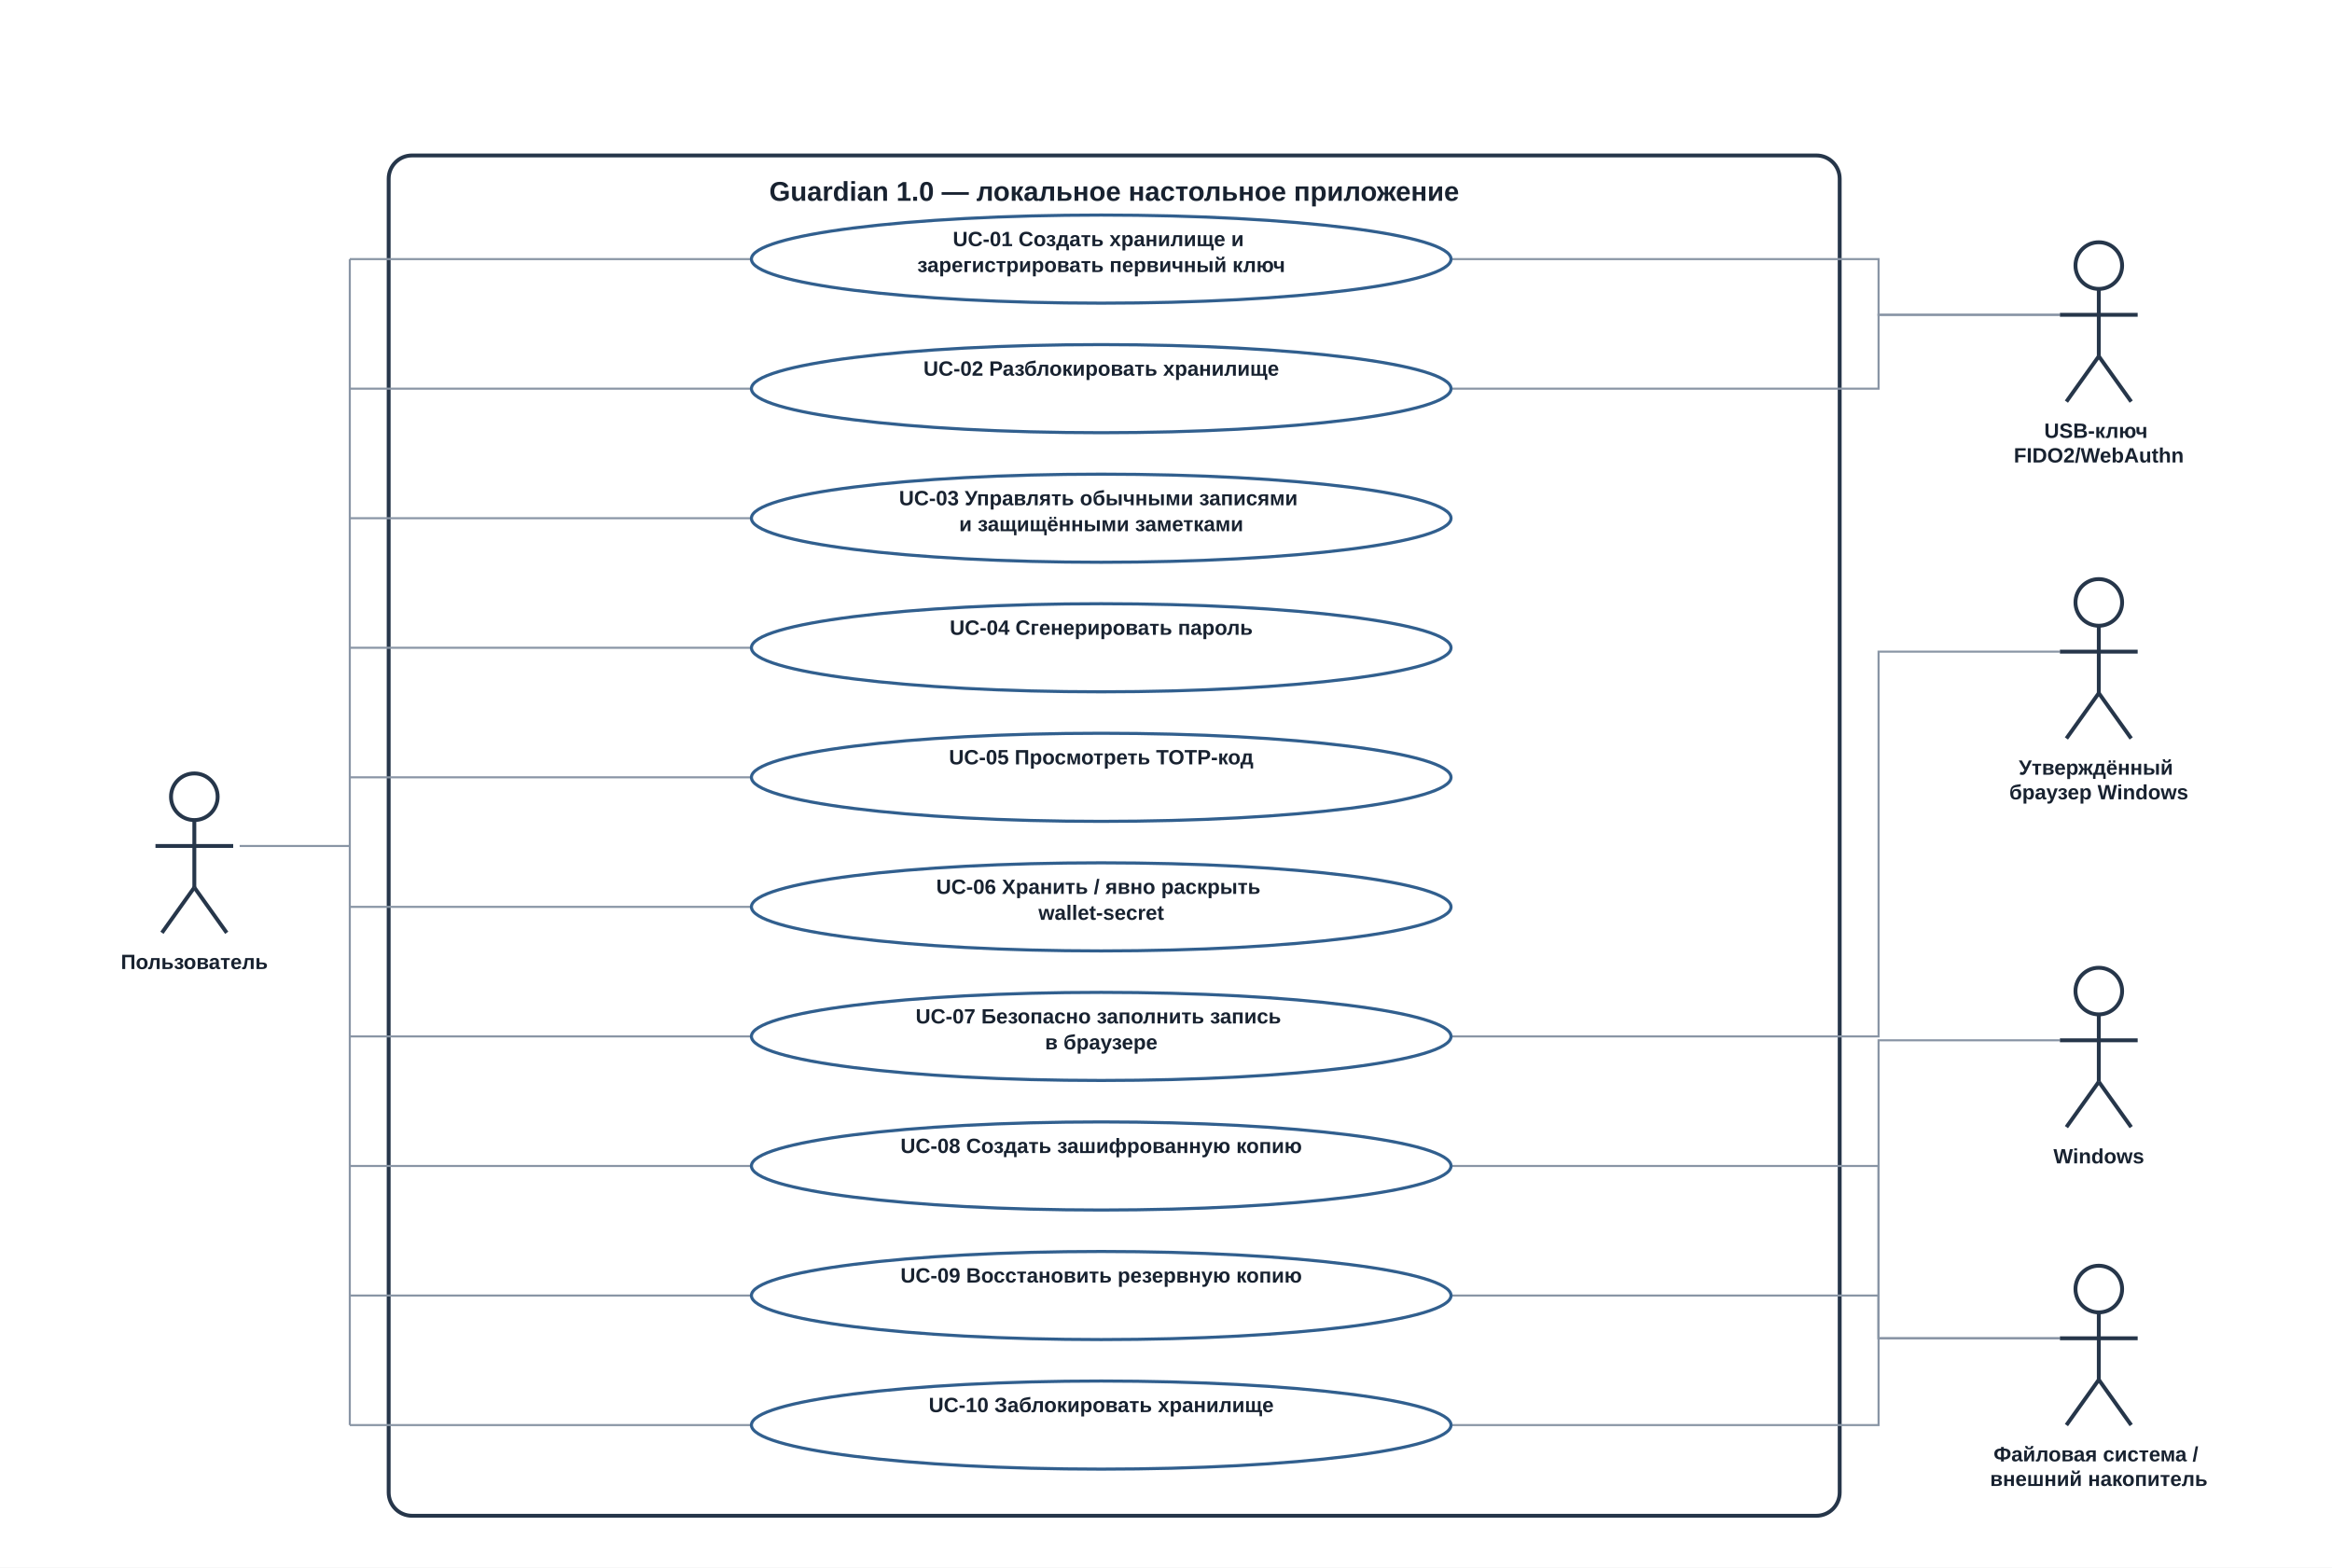
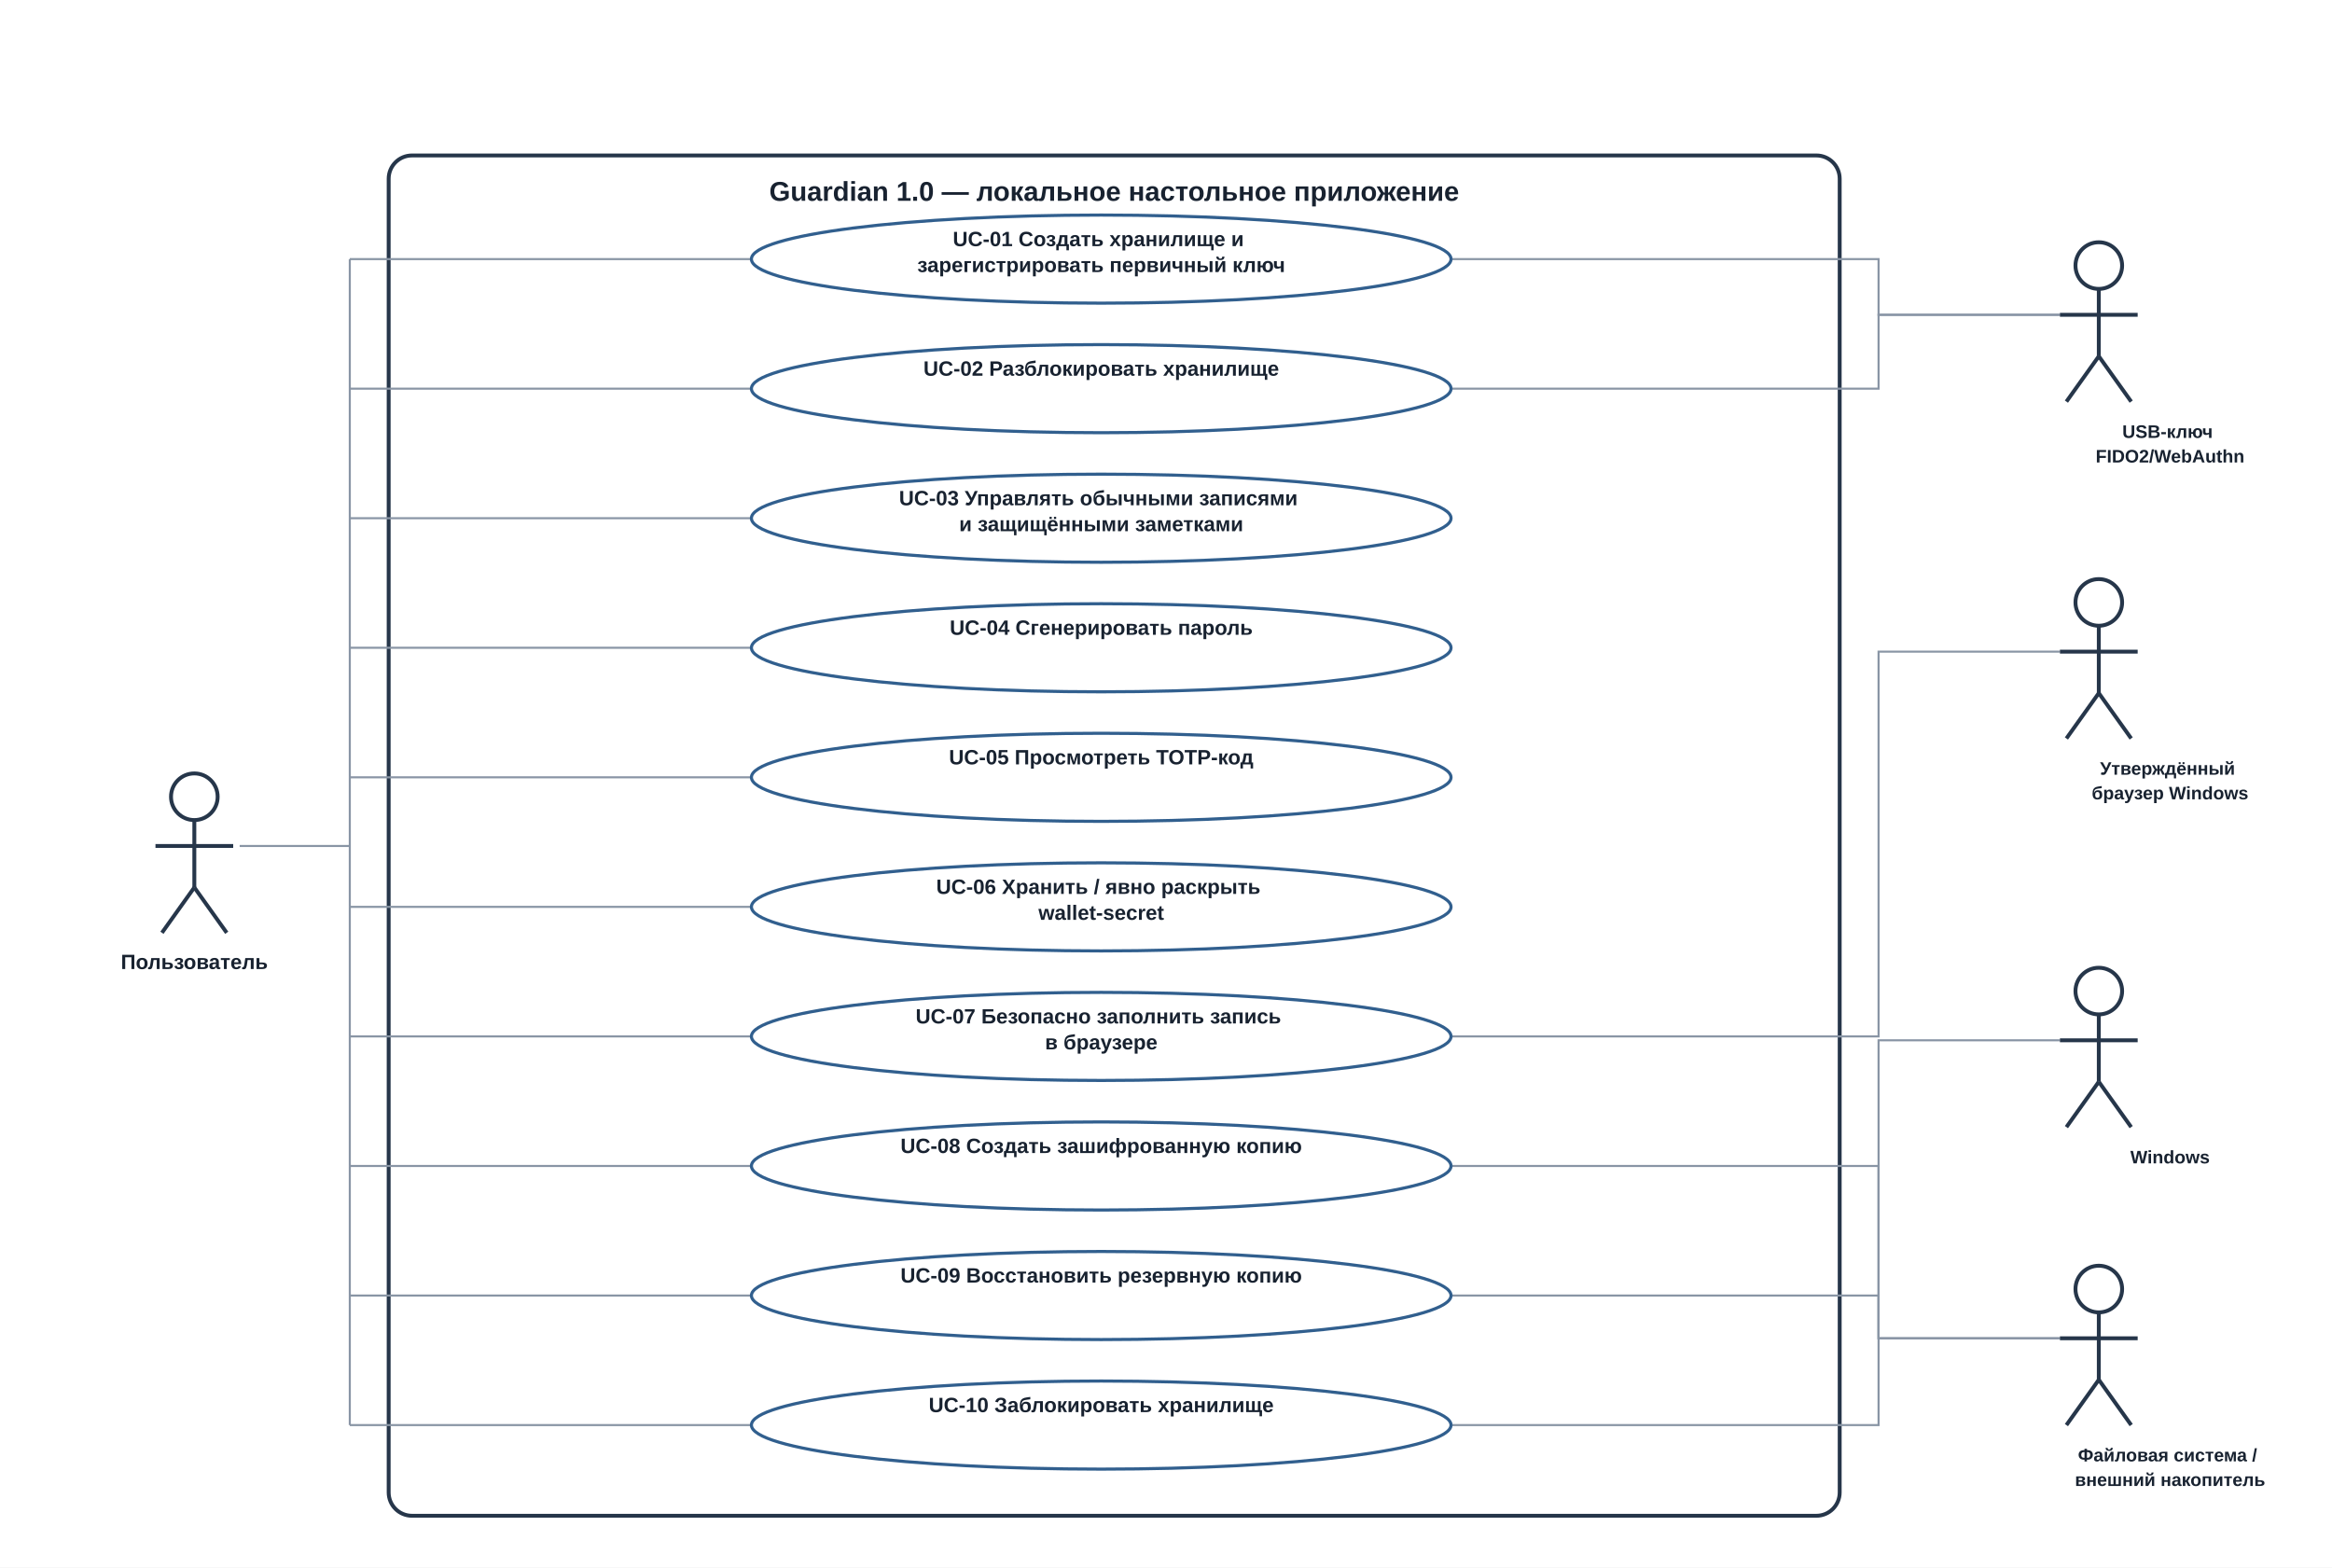
<svg xmlns="http://www.w3.org/2000/svg" width="1800" height="1210" viewBox="0 0 1800 1210">
  <defs>
    <marker id="arrow" markerWidth="10" markerHeight="8" refX="9" refY="4" orient="auto">
      <path d="M0,0 L10,4 L0,8 z" fill="#26364a" />
    </marker>
    <marker id="openArrow" markerWidth="12" markerHeight="10" refX="11" refY="5" orient="auto">
      <path d="M1,1 L11,5 L1,9" fill="none" stroke="#48576a" stroke-width="1.5" />
    </marker>
    <style>
    text { font-family: Arial, 'DejaVu Sans', sans-serif; fill: #182230; }
    .subtitle { font-size: 17px; fill: #566579; }
    .lane { font-size: 20px; font-weight: 700; fill: #26364a; }
    .label { font-size: 18px; }
    .small { font-size: 15px; }
    .tiny { font-size: 13px; }
  </style>
  </defs>
  <rect width="100%" height="100%" fill="#ffffff" />
  <rect x="300" y="120" width="1120" height="1050" rx="18" fill="#fff" stroke="#26364a" stroke-width="3" />
  <text x="860" y="155" text-anchor="middle" font-size="21" font-weight="700" fill="#182230">Guardian 1.0 — локальное настольное приложение</text>
  <path d="M 185 653 L 270 653 L 270 200 L 270 1100" fill="none" stroke="#8995a5" stroke-width="1.6" />
  <path d="M 270 200 L 580 200" fill="none" stroke="#8995a5" stroke-width="1.6" />
  <path d="M 270 300 L 580 300" fill="none" stroke="#8995a5" stroke-width="1.6" />
  <path d="M 270 400 L 580 400" fill="none" stroke="#8995a5" stroke-width="1.6" />
  <path d="M 270 500 L 580 500" fill="none" stroke="#8995a5" stroke-width="1.6" />
  <path d="M 270 600 L 580 600" fill="none" stroke="#8995a5" stroke-width="1.6" />
  <path d="M 270 700 L 580 700" fill="none" stroke="#8995a5" stroke-width="1.6" />
  <path d="M 270 800 L 580 800" fill="none" stroke="#8995a5" stroke-width="1.6" />
  <path d="M 270 900 L 580 900" fill="none" stroke="#8995a5" stroke-width="1.6" />
  <path d="M 270 1000 L 580 1000" fill="none" stroke="#8995a5" stroke-width="1.6" />
  <path d="M 270 1100 L 580 1100" fill="none" stroke="#8995a5" stroke-width="1.6" />
  <path d="M 1590 243 L 1450 243 L 1450 200 L 1120 200" fill="none" stroke="#8995a5" stroke-width="1.6" />
  <path d="M 1590 243 L 1450 243 L 1450 300 L 1120 300" fill="none" stroke="#8995a5" stroke-width="1.6" />
  <path d="M 1590 503 L 1450 503 L 1450 800 L 1120 800" fill="none" stroke="#8995a5" stroke-width="1.6" />
  <path d="M 1590 803 L 1450 803 L 1450 1100 L 1120 1100" fill="none" stroke="#8995a5" stroke-width="1.6" />
  <path d="M 1590 1033 L 1450 1033 L 1450 900 L 1120 900" fill="none" stroke="#8995a5" stroke-width="1.6" />
  <path d="M 1590 1033 L 1450 1033 L 1450 1000 L 1120 1000" fill="none" stroke="#8995a5" stroke-width="1.6" />
  <ellipse cx="850" cy="200" rx="270" ry="34" fill="#ffffff" stroke="#315f8e" stroke-width="2.4" />
  <text x="850" y="190" text-anchor="middle" font-size="16" font-weight="600" fill="#17283b">
    <tspan x="850" dy="0">UC-01 Создать хранилище и</tspan>
    <tspan x="850" dy="20">зарегистрировать первичный ключ</tspan>
  </text>
  <ellipse cx="850" cy="300" rx="270" ry="34" fill="#ffffff" stroke="#315f8e" stroke-width="2.4" />
  <text x="850" y="290" text-anchor="middle" font-size="16" font-weight="600" fill="#17283b">
    <tspan x="850" dy="0">UC-02 Разблокировать хранилище</tspan>
  </text>
  <ellipse cx="850" cy="400" rx="270" ry="34" fill="#ffffff" stroke="#315f8e" stroke-width="2.4" />
  <text x="850" y="390" text-anchor="middle" font-size="16" font-weight="600" fill="#17283b">
    <tspan x="850" dy="0">UC-03 Управлять обычными записями</tspan>
    <tspan x="850" dy="20">и защищёнными заметками</tspan>
  </text>
  <ellipse cx="850" cy="500" rx="270" ry="34" fill="#ffffff" stroke="#315f8e" stroke-width="2.4" />
  <text x="850" y="490" text-anchor="middle" font-size="16" font-weight="600" fill="#17283b">
    <tspan x="850" dy="0">UC-04 Сгенерировать пароль</tspan>
  </text>
  <ellipse cx="850" cy="600" rx="270" ry="34" fill="#ffffff" stroke="#315f8e" stroke-width="2.4" />
  <text x="850" y="590" text-anchor="middle" font-size="16" font-weight="600" fill="#17283b">
    <tspan x="850" dy="0">UC-05 Просмотреть TOTP-код</tspan>
  </text>
  <ellipse cx="850" cy="700" rx="270" ry="34" fill="#ffffff" stroke="#315f8e" stroke-width="2.4" />
  <text x="850" y="690" text-anchor="middle" font-size="16" font-weight="600" fill="#17283b">
    <tspan x="850" dy="0">UC-06 Хранить / явно раскрыть</tspan>
    <tspan x="850" dy="20">wallet-secret</tspan>
  </text>
  <ellipse cx="850" cy="800" rx="270" ry="34" fill="#ffffff" stroke="#315f8e" stroke-width="2.4" />
  <text x="850" y="790" text-anchor="middle" font-size="16" font-weight="600" fill="#17283b">
    <tspan x="850" dy="0">UC-07 Безопасно заполнить запись</tspan>
    <tspan x="850" dy="20">в браузере</tspan>
  </text>
  <ellipse cx="850" cy="900" rx="270" ry="34" fill="#ffffff" stroke="#315f8e" stroke-width="2.4" />
  <text x="850" y="890" text-anchor="middle" font-size="16" font-weight="600" fill="#17283b">
    <tspan x="850" dy="0">UC-08 Создать зашифрованную копию</tspan>
  </text>
  <ellipse cx="850" cy="1000" rx="270" ry="34" fill="#ffffff" stroke="#315f8e" stroke-width="2.4" />
  <text x="850" y="990" text-anchor="middle" font-size="16" font-weight="600" fill="#17283b">
    <tspan x="850" dy="0">UC-09 Восстановить резервную копию</tspan>
  </text>
  <ellipse cx="850" cy="1100" rx="270" ry="34" fill="#ffffff" stroke="#315f8e" stroke-width="2.4" />
  <text x="850" y="1090" text-anchor="middle" font-size="16" font-weight="600" fill="#17283b">
    <tspan x="850" dy="0">UC-10 Заблокировать хранилище</tspan>
  </text>
  <circle cx="150" cy="615" r="18" fill="#fff" stroke="#26364a" stroke-width="3" />
  <line x1="150" y1="633" x2="150" y2="685" stroke="#26364a" stroke-width="3" />
  <line x1="120" y1="653" x2="180" y2="653" stroke="#26364a" stroke-width="3" />
  <line x1="150" y1="685" x2="125" y2="720" stroke="#26364a" stroke-width="3" />
  <line x1="150" y1="685" x2="175" y2="720" stroke="#26364a" stroke-width="3" />
  <text x="150" y="748" text-anchor="middle" font-size="16" font-weight="700" fill="#182230">
    <tspan x="150" dy="0">Пользователь</tspan>
  </text>
  <circle cx="1620" cy="205" r="18" fill="#fff" stroke="#26364a" stroke-width="3" />
  <line x1="1620" y1="223" x2="1620" y2="275" stroke="#26364a" stroke-width="3" />
  <line x1="1590" y1="243" x2="1650" y2="243" stroke="#26364a" stroke-width="3" />
  <line x1="1620" y1="275" x2="1595" y2="310" stroke="#26364a" stroke-width="3" />
  <line x1="1620" y1="275" x2="1645" y2="310" stroke="#26364a" stroke-width="3" />
-   <text x="1620" y="338" text-anchor="middle" font-size="16" font-weight="700" fill="#182230">
-     <tspan x="1620" dy="0">USB-ключ</tspan>
-     <tspan x="1620" dy="19">FIDO2/WebAuthn</tspan>
+   <text x="1675" y="338" text-anchor="middle" font-size="14" font-weight="700" fill="#182230">
+     <tspan x="1675" dy="0">USB-ключ</tspan>
+     <tspan x="1675" dy="19">FIDO2/WebAuthn</tspan>
  </text>
  <circle cx="1620" cy="465" r="18" fill="#fff" stroke="#26364a" stroke-width="3" />
  <line x1="1620" y1="483" x2="1620" y2="535" stroke="#26364a" stroke-width="3" />
  <line x1="1590" y1="503" x2="1650" y2="503" stroke="#26364a" stroke-width="3" />
  <line x1="1620" y1="535" x2="1595" y2="570" stroke="#26364a" stroke-width="3" />
  <line x1="1620" y1="535" x2="1645" y2="570" stroke="#26364a" stroke-width="3" />
-   <text x="1620" y="598" text-anchor="middle" font-size="16" font-weight="700" fill="#182230">
-     <tspan x="1620" dy="0">Утверждённый</tspan>
-     <tspan x="1620" dy="19">браузер Windows</tspan>
+   <text x="1675" y="598" text-anchor="middle" font-size="14" font-weight="700" fill="#182230">
+     <tspan x="1675" dy="0">Утверждённый</tspan>
+     <tspan x="1675" dy="19">браузер Windows</tspan>
  </text>
  <circle cx="1620" cy="765" r="18" fill="#fff" stroke="#26364a" stroke-width="3" />
  <line x1="1620" y1="783" x2="1620" y2="835" stroke="#26364a" stroke-width="3" />
  <line x1="1590" y1="803" x2="1650" y2="803" stroke="#26364a" stroke-width="3" />
  <line x1="1620" y1="835" x2="1595" y2="870" stroke="#26364a" stroke-width="3" />
  <line x1="1620" y1="835" x2="1645" y2="870" stroke="#26364a" stroke-width="3" />
-   <text x="1620" y="898" text-anchor="middle" font-size="16" font-weight="700" fill="#182230">
-     <tspan x="1620" dy="0">Windows</tspan>
+   <text x="1675" y="898" text-anchor="middle" font-size="14" font-weight="700" fill="#182230">
+     <tspan x="1675" dy="0">Windows</tspan>
  </text>
  <circle cx="1620" cy="995" r="18" fill="#fff" stroke="#26364a" stroke-width="3" />
  <line x1="1620" y1="1013" x2="1620" y2="1065" stroke="#26364a" stroke-width="3" />
  <line x1="1590" y1="1033" x2="1650" y2="1033" stroke="#26364a" stroke-width="3" />
  <line x1="1620" y1="1065" x2="1595" y2="1100" stroke="#26364a" stroke-width="3" />
  <line x1="1620" y1="1065" x2="1645" y2="1100" stroke="#26364a" stroke-width="3" />
-   <text x="1620" y="1128" text-anchor="middle" font-size="16" font-weight="700" fill="#182230">
-     <tspan x="1620" dy="0">Файловая система /</tspan>
-     <tspan x="1620" dy="19">внешний накопитель</tspan>
+   <text x="1675" y="1128" text-anchor="middle" font-size="14" font-weight="700" fill="#182230">
+     <tspan x="1675" dy="0">Файловая система /</tspan>
+     <tspan x="1675" dy="19">внешний накопитель</tspan>
  </text>
</svg>
